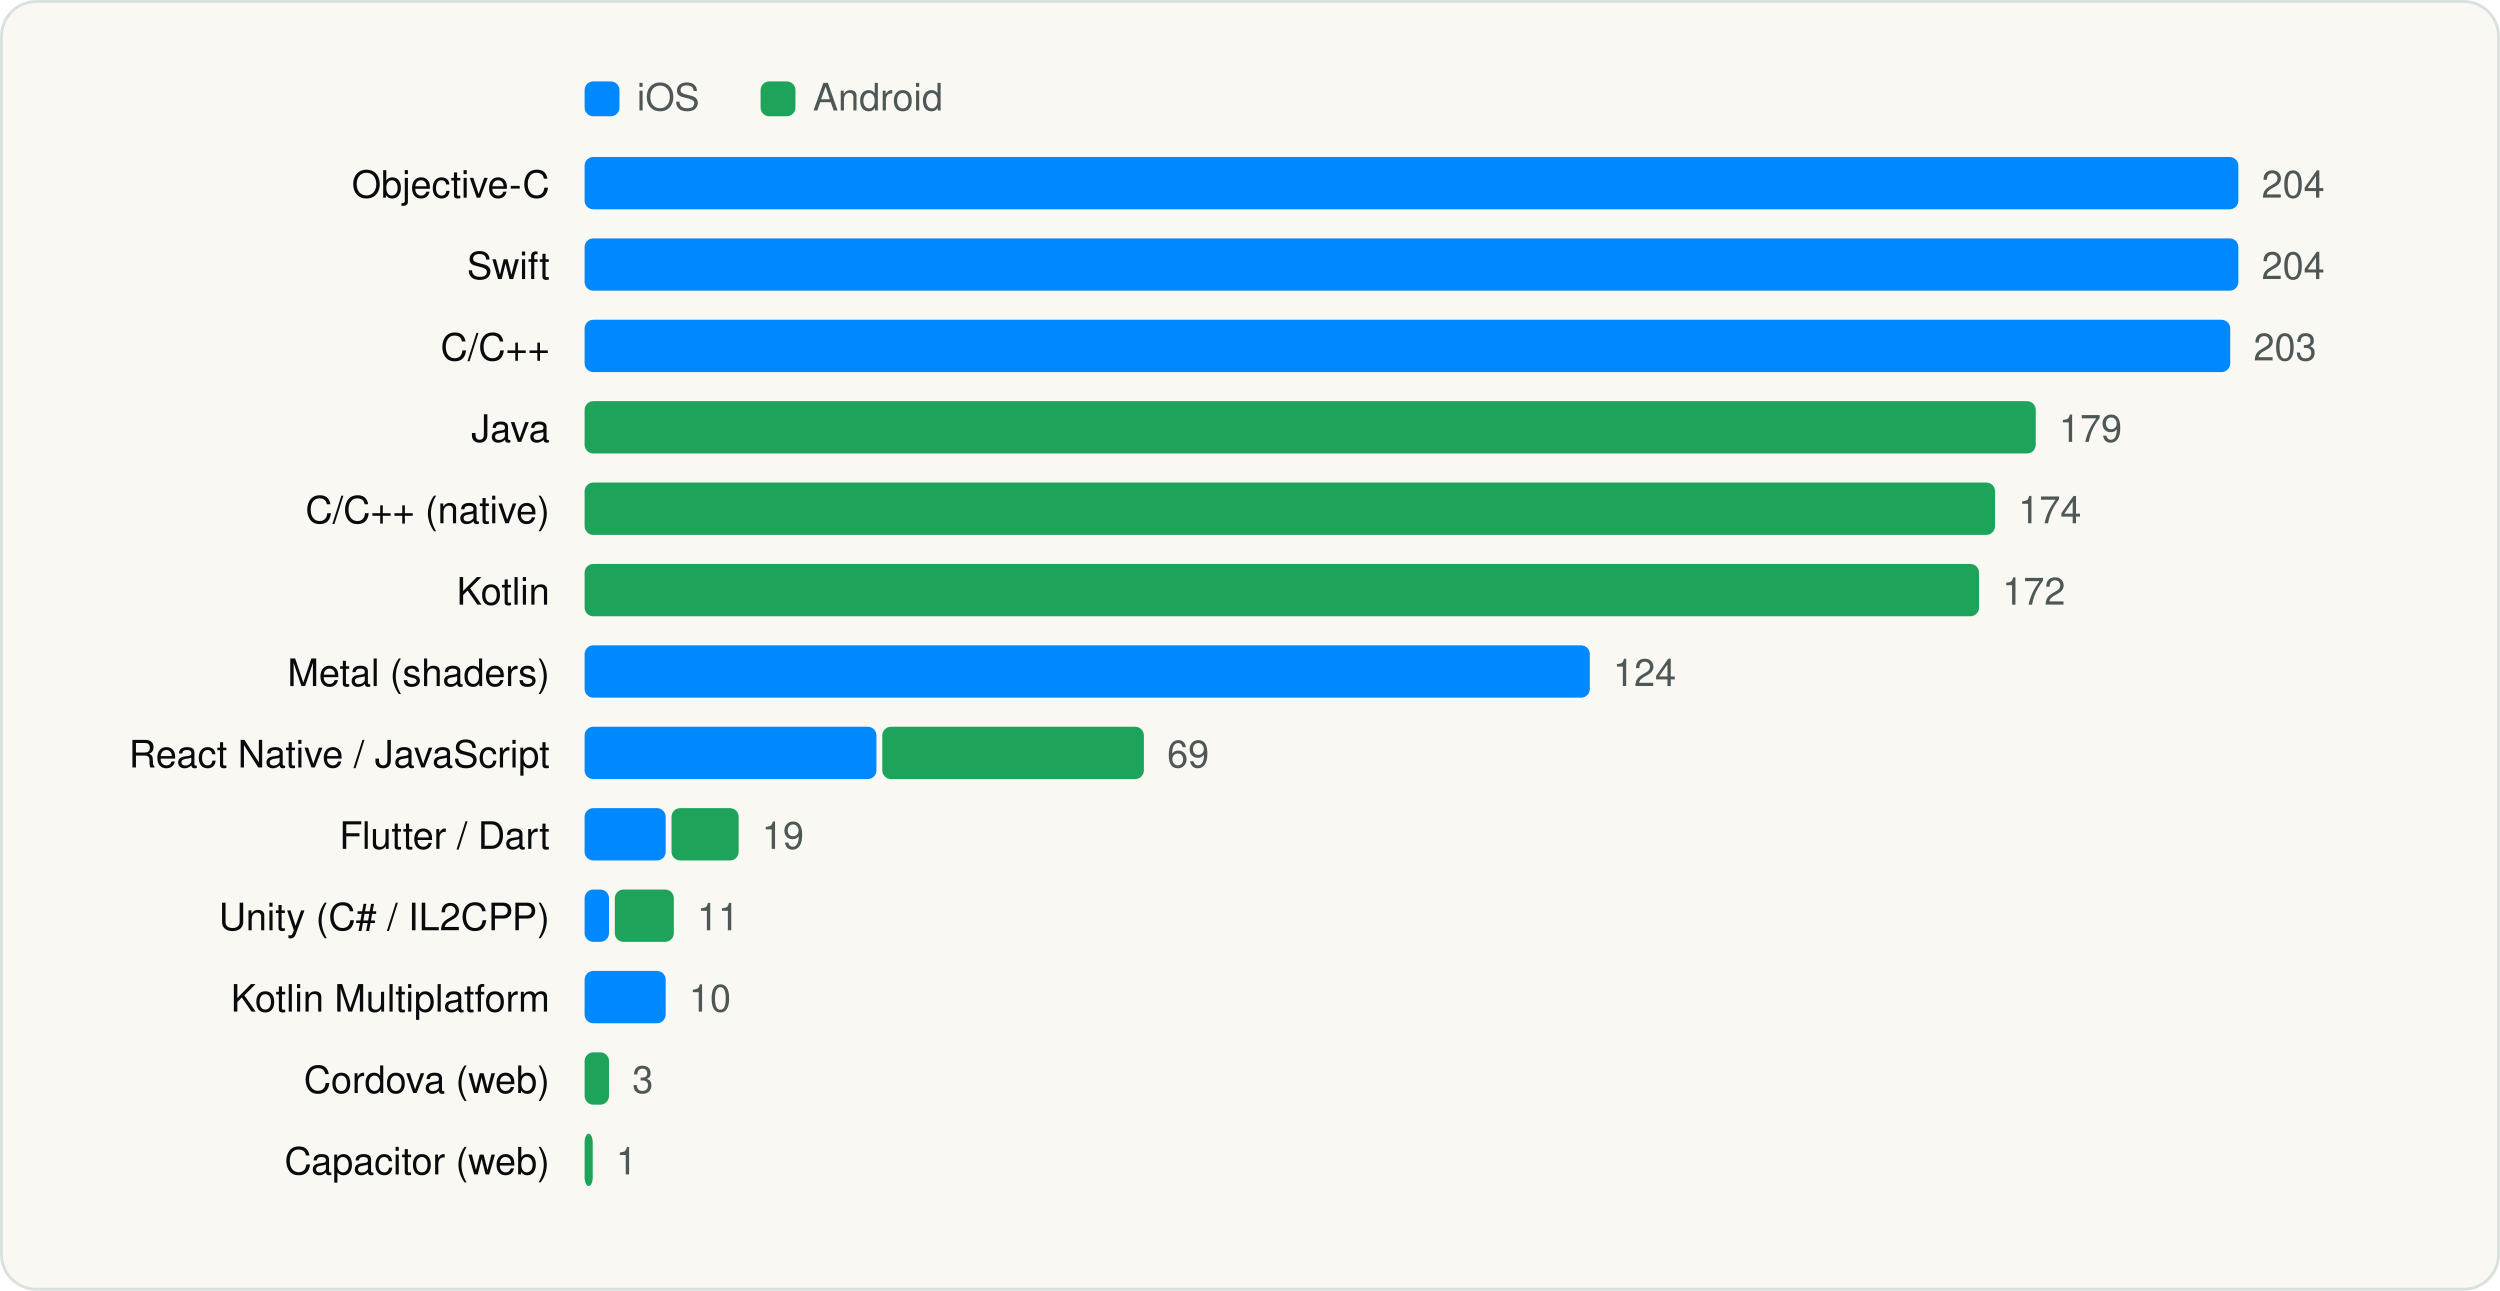
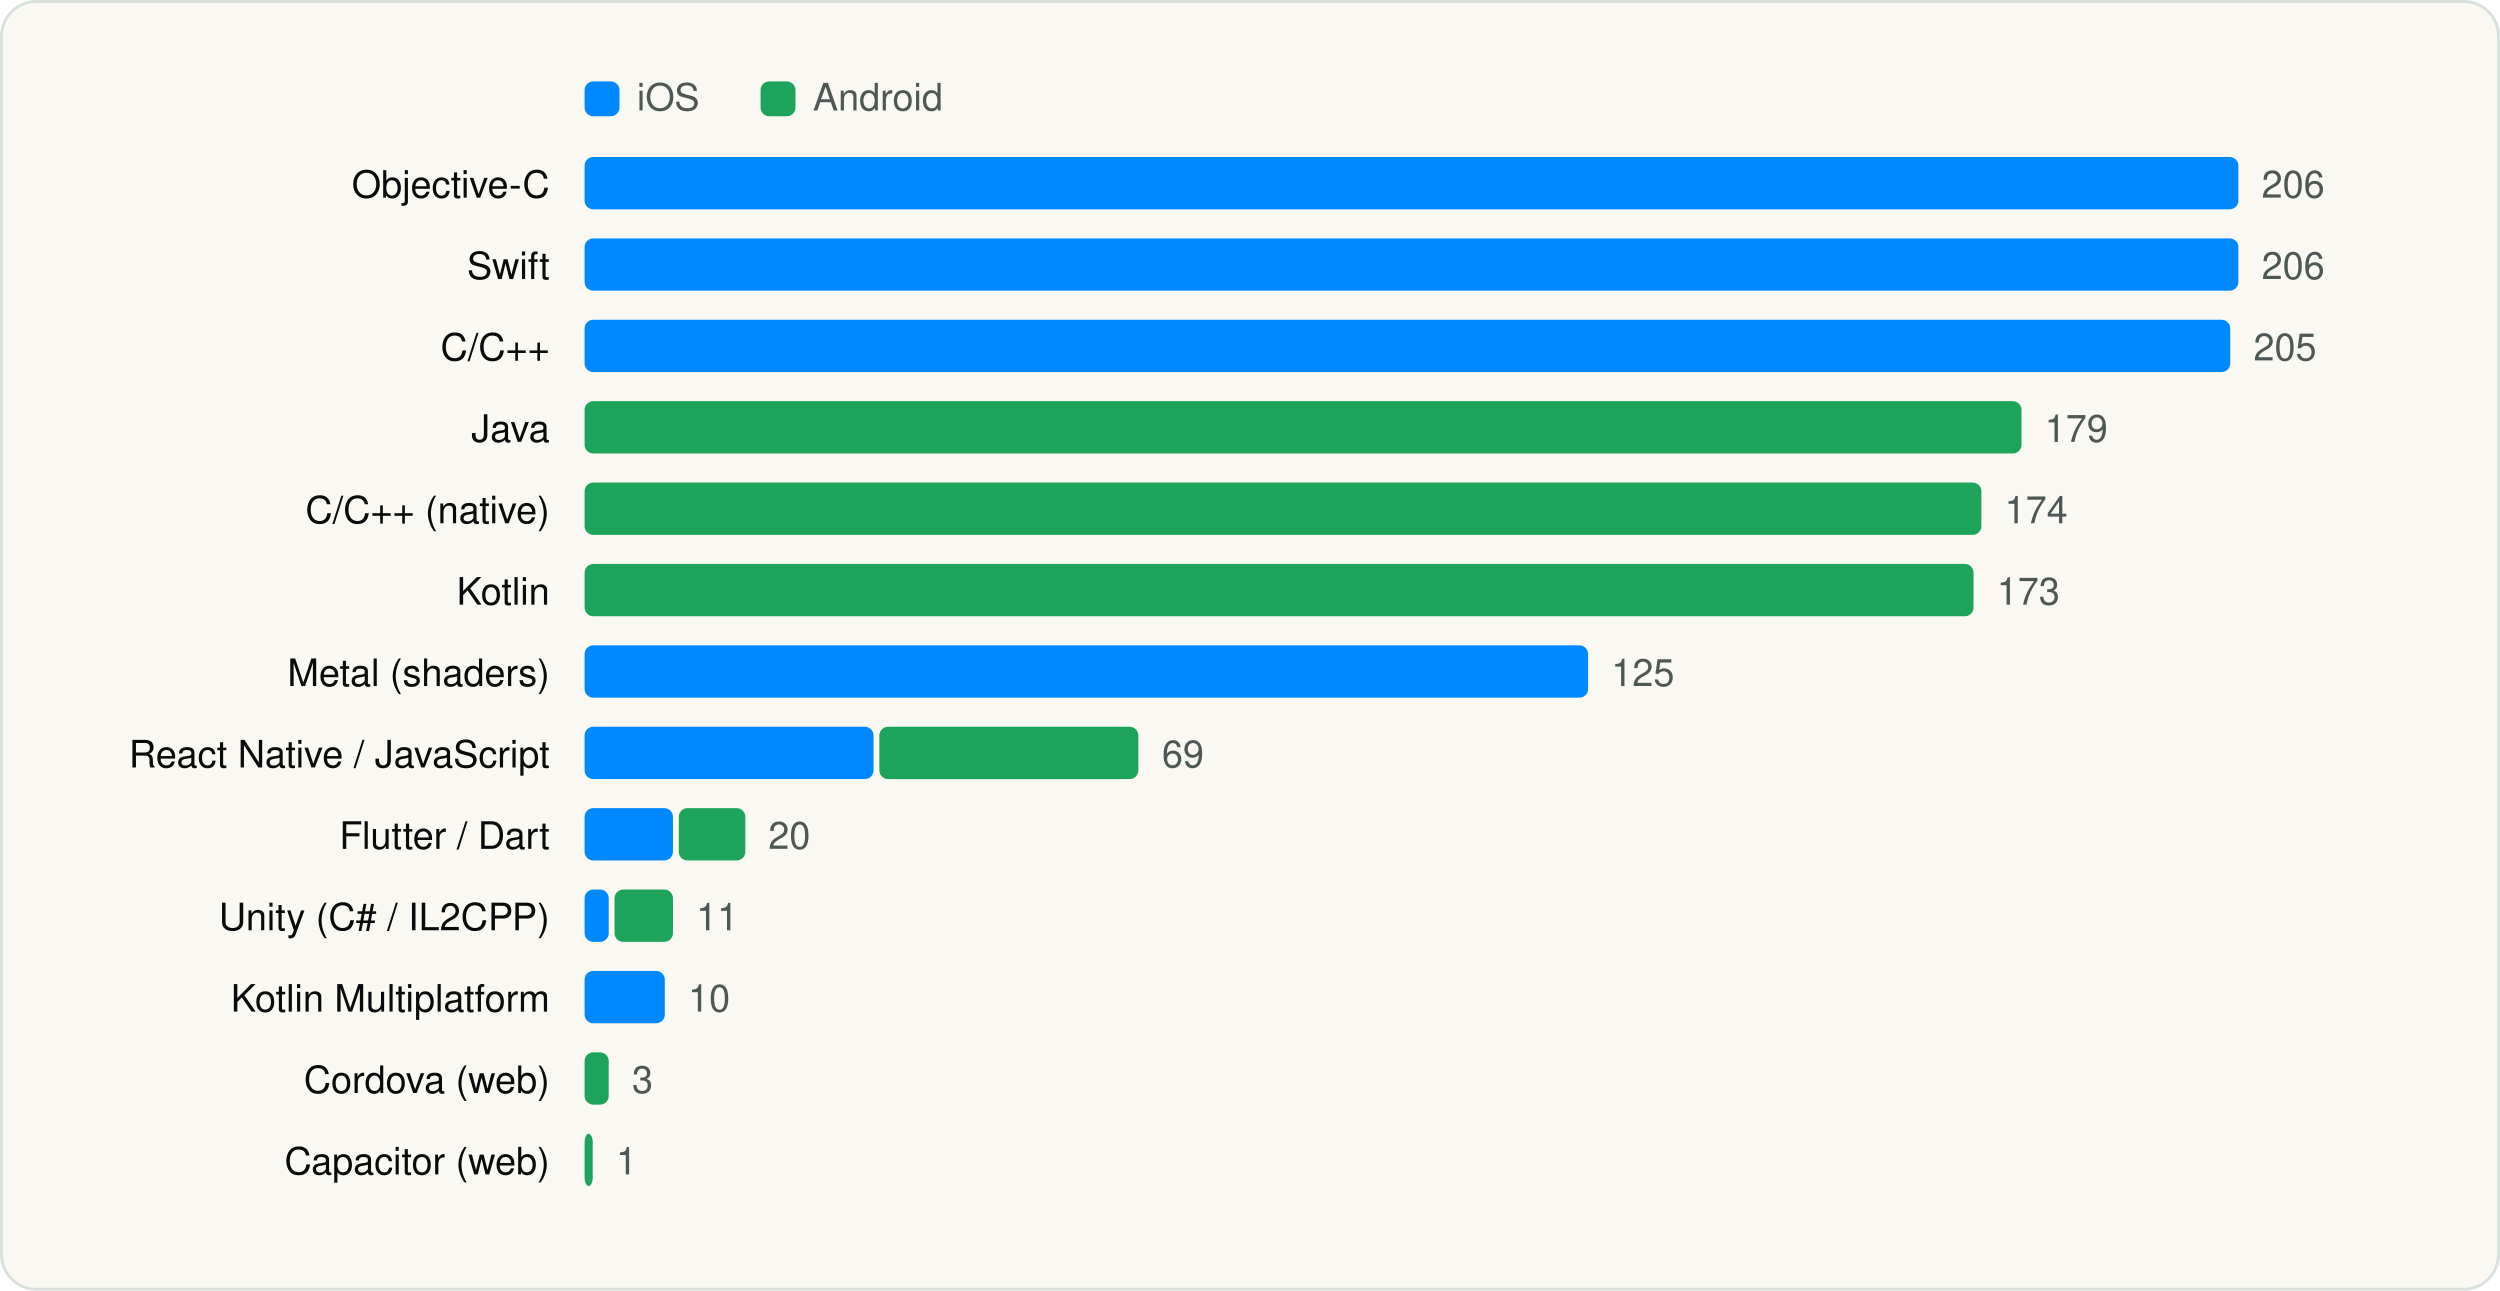
<svg xmlns="http://www.w3.org/2000/svg" viewBox="0 0 860 444" width="860" height="444" role="img" aria-label="Languages and runtimes" font-family="Geist, -apple-system, BlinkMacSystemFont, 'Segoe UI', Helvetica, Arial, sans-serif">
  <rect x="0.5" y="0.5" width="859" height="443" rx="12" fill="#FAF8F3" stroke="#D9E1DD" />
  <g transform="translate(20 20)">
    <rect x="181.1" y="8" width="12" height="12" rx="3" fill="#0088FF" />
    <text x="199.1" y="18" font-size="13" fill="#4D5755">iOS</text>
    <rect x="241.64" y="8" width="12" height="12" rx="3" fill="#1EA45A" />
    <text x="259.64" y="18" font-size="13" fill="#4D5755">Android</text>
    <text x="169.1" y="48" font-size="13" text-anchor="end" fill="#090A0B">Objective-C</text>
    <rect x="181.1" y="34" width="568.9" height="18" rx="3" fill="#0088FF" />
-     <text x="758.0" y="48" font-size="13" fill="#4D5755">204</text>
+     <text x="758.0" y="48" font-size="13" fill="#4D5755">206</text>
    <text x="169.1" y="76" font-size="13" text-anchor="end" fill="#090A0B">Swift</text>
    <rect x="181.1" y="62" width="568.9" height="18" rx="3" fill="#0088FF" />
-     <text x="758.0" y="76" font-size="13" fill="#4D5755">204</text>
+     <text x="758.0" y="76" font-size="13" fill="#4D5755">206</text>
    <text x="169.1" y="104" font-size="13" text-anchor="end" fill="#090A0B">C/C++</text>
    <rect x="181.1" y="90" width="566.1" height="18" rx="3" fill="#0088FF" />
-     <text x="755.2" y="104" font-size="13" fill="#4D5755">203</text>
+     <text x="755.2" y="104" font-size="13" fill="#4D5755">205</text>
    <text x="169.1" y="132" font-size="13" text-anchor="end" fill="#090A0B">Java</text>
-     <rect x="181.1" y="118" width="499.2" height="18" rx="3" fill="#1EA45A" />
-     <text x="688.3" y="132" font-size="13" fill="#4D5755">179</text>
+     <rect x="181.1" y="118" width="494.3" height="18" rx="3" fill="#1EA45A" />
+     <text x="683.4" y="132" font-size="13" fill="#4D5755">179</text>
    <text x="169.1" y="160" font-size="13" text-anchor="end" fill="#090A0B">C/C++ (native)</text>
-     <rect x="181.1" y="146" width="485.2" height="18" rx="3" fill="#1EA45A" />
-     <text x="674.3" y="160" font-size="13" fill="#4D5755">174</text>
+     <rect x="181.1" y="146" width="480.5" height="18" rx="3" fill="#1EA45A" />
+     <text x="669.6" y="160" font-size="13" fill="#4D5755">174</text>
    <text x="169.1" y="188" font-size="13" text-anchor="end" fill="#090A0B">Kotlin</text>
-     <rect x="181.1" y="174" width="479.7" height="18" rx="3" fill="#1EA45A" />
-     <text x="668.8" y="188" font-size="13" fill="#4D5755">172</text>
+     <rect x="181.1" y="174" width="477.8" height="18" rx="3" fill="#1EA45A" />
+     <text x="666.9" y="188" font-size="13" fill="#4D5755">173</text>
    <text x="169.1" y="216" font-size="13" text-anchor="end" fill="#090A0B">Metal (shaders)</text>
-     <rect x="181.1" y="202" width="345.8" height="18" rx="3" fill="#0088FF" />
-     <text x="534.9" y="216" font-size="13" fill="#4D5755">124</text>
+     <rect x="181.1" y="202" width="345.2" height="18" rx="3" fill="#0088FF" />
+     <text x="534.3" y="216" font-size="13" fill="#4D5755">125</text>
    <text x="169.1" y="244" font-size="13" text-anchor="end" fill="#090A0B">React Native / JavaScript</text>
-     <rect x="181.1" y="230" width="100.4" height="18" rx="3" fill="#0088FF" />
-     <rect x="283.5" y="230" width="90.0" height="18" rx="3" fill="#1EA45A" />
-     <text x="381.5" y="244" font-size="13" fill="#4D5755">69</text>
+     <rect x="181.1" y="230" width="99.4" height="18" rx="3" fill="#0088FF" />
+     <rect x="282.5" y="230" width="89.1" height="18" rx="3" fill="#1EA45A" />
+     <text x="379.7" y="244" font-size="13" fill="#4D5755">69</text>
    <text x="169.1" y="272" font-size="13" text-anchor="end" fill="#090A0B">Flutter / Dart</text>
-     <rect x="181.1" y="258" width="27.9" height="18" rx="3" fill="#0088FF" />
-     <rect x="211.0" y="258" width="23.1" height="18" rx="3" fill="#1EA45A" />
-     <text x="242.1" y="272" font-size="13" fill="#4D5755">19</text>
+     <rect x="181.1" y="258" width="30.4" height="18" rx="3" fill="#0088FF" />
+     <rect x="213.5" y="258" width="22.9" height="18" rx="3" fill="#1EA45A" />
+     <text x="244.3" y="272" font-size="13" fill="#4D5755">20</text>
    <text x="169.1" y="300" font-size="13" text-anchor="end" fill="#090A0B">Unity (C# / IL2CPP)</text>
-     <rect x="181.1" y="286" width="8.4" height="18" rx="3" fill="#0088FF" />
-     <rect x="191.5" y="286" width="20.3" height="18" rx="3" fill="#1EA45A" />
-     <text x="219.8" y="300" font-size="13" fill="#4D5755">11</text>
+     <rect x="181.1" y="286" width="8.3" height="18" rx="3" fill="#0088FF" />
+     <rect x="191.4" y="286" width="20.1" height="18" rx="3" fill="#1EA45A" />
+     <text x="219.5" y="300" font-size="13" fill="#4D5755">11</text>
    <text x="169.1" y="328" font-size="13" text-anchor="end" fill="#090A0B">Kotlin Multiplatform</text>
-     <rect x="181.1" y="314" width="27.9" height="18" rx="3" fill="#0088FF" />
-     <text x="217.0" y="328" font-size="13" fill="#4D5755">10</text>
+     <rect x="181.1" y="314" width="27.6" height="18" rx="3" fill="#0088FF" />
+     <text x="216.7" y="328" font-size="13" fill="#4D5755">10</text>
    <text x="169.1" y="356" font-size="13" text-anchor="end" fill="#090A0B">Cordova (web)</text>
-     <rect x="181.1" y="342" width="8.4" height="18" rx="3" fill="#1EA45A" />
-     <text x="197.5" y="356" font-size="13" fill="#4D5755">3</text>
+     <rect x="181.1" y="342" width="8.3" height="18" rx="3" fill="#1EA45A" />
+     <text x="197.4" y="356" font-size="13" fill="#4D5755">3</text>
    <text x="169.1" y="384" font-size="13" text-anchor="end" fill="#090A0B">Capacitor (web)</text>
    <rect x="181.1" y="370" width="2.8" height="18" rx="3" fill="#1EA45A" />
    <text x="191.9" y="384" font-size="13" fill="#4D5755">1</text>
  </g>
</svg>
